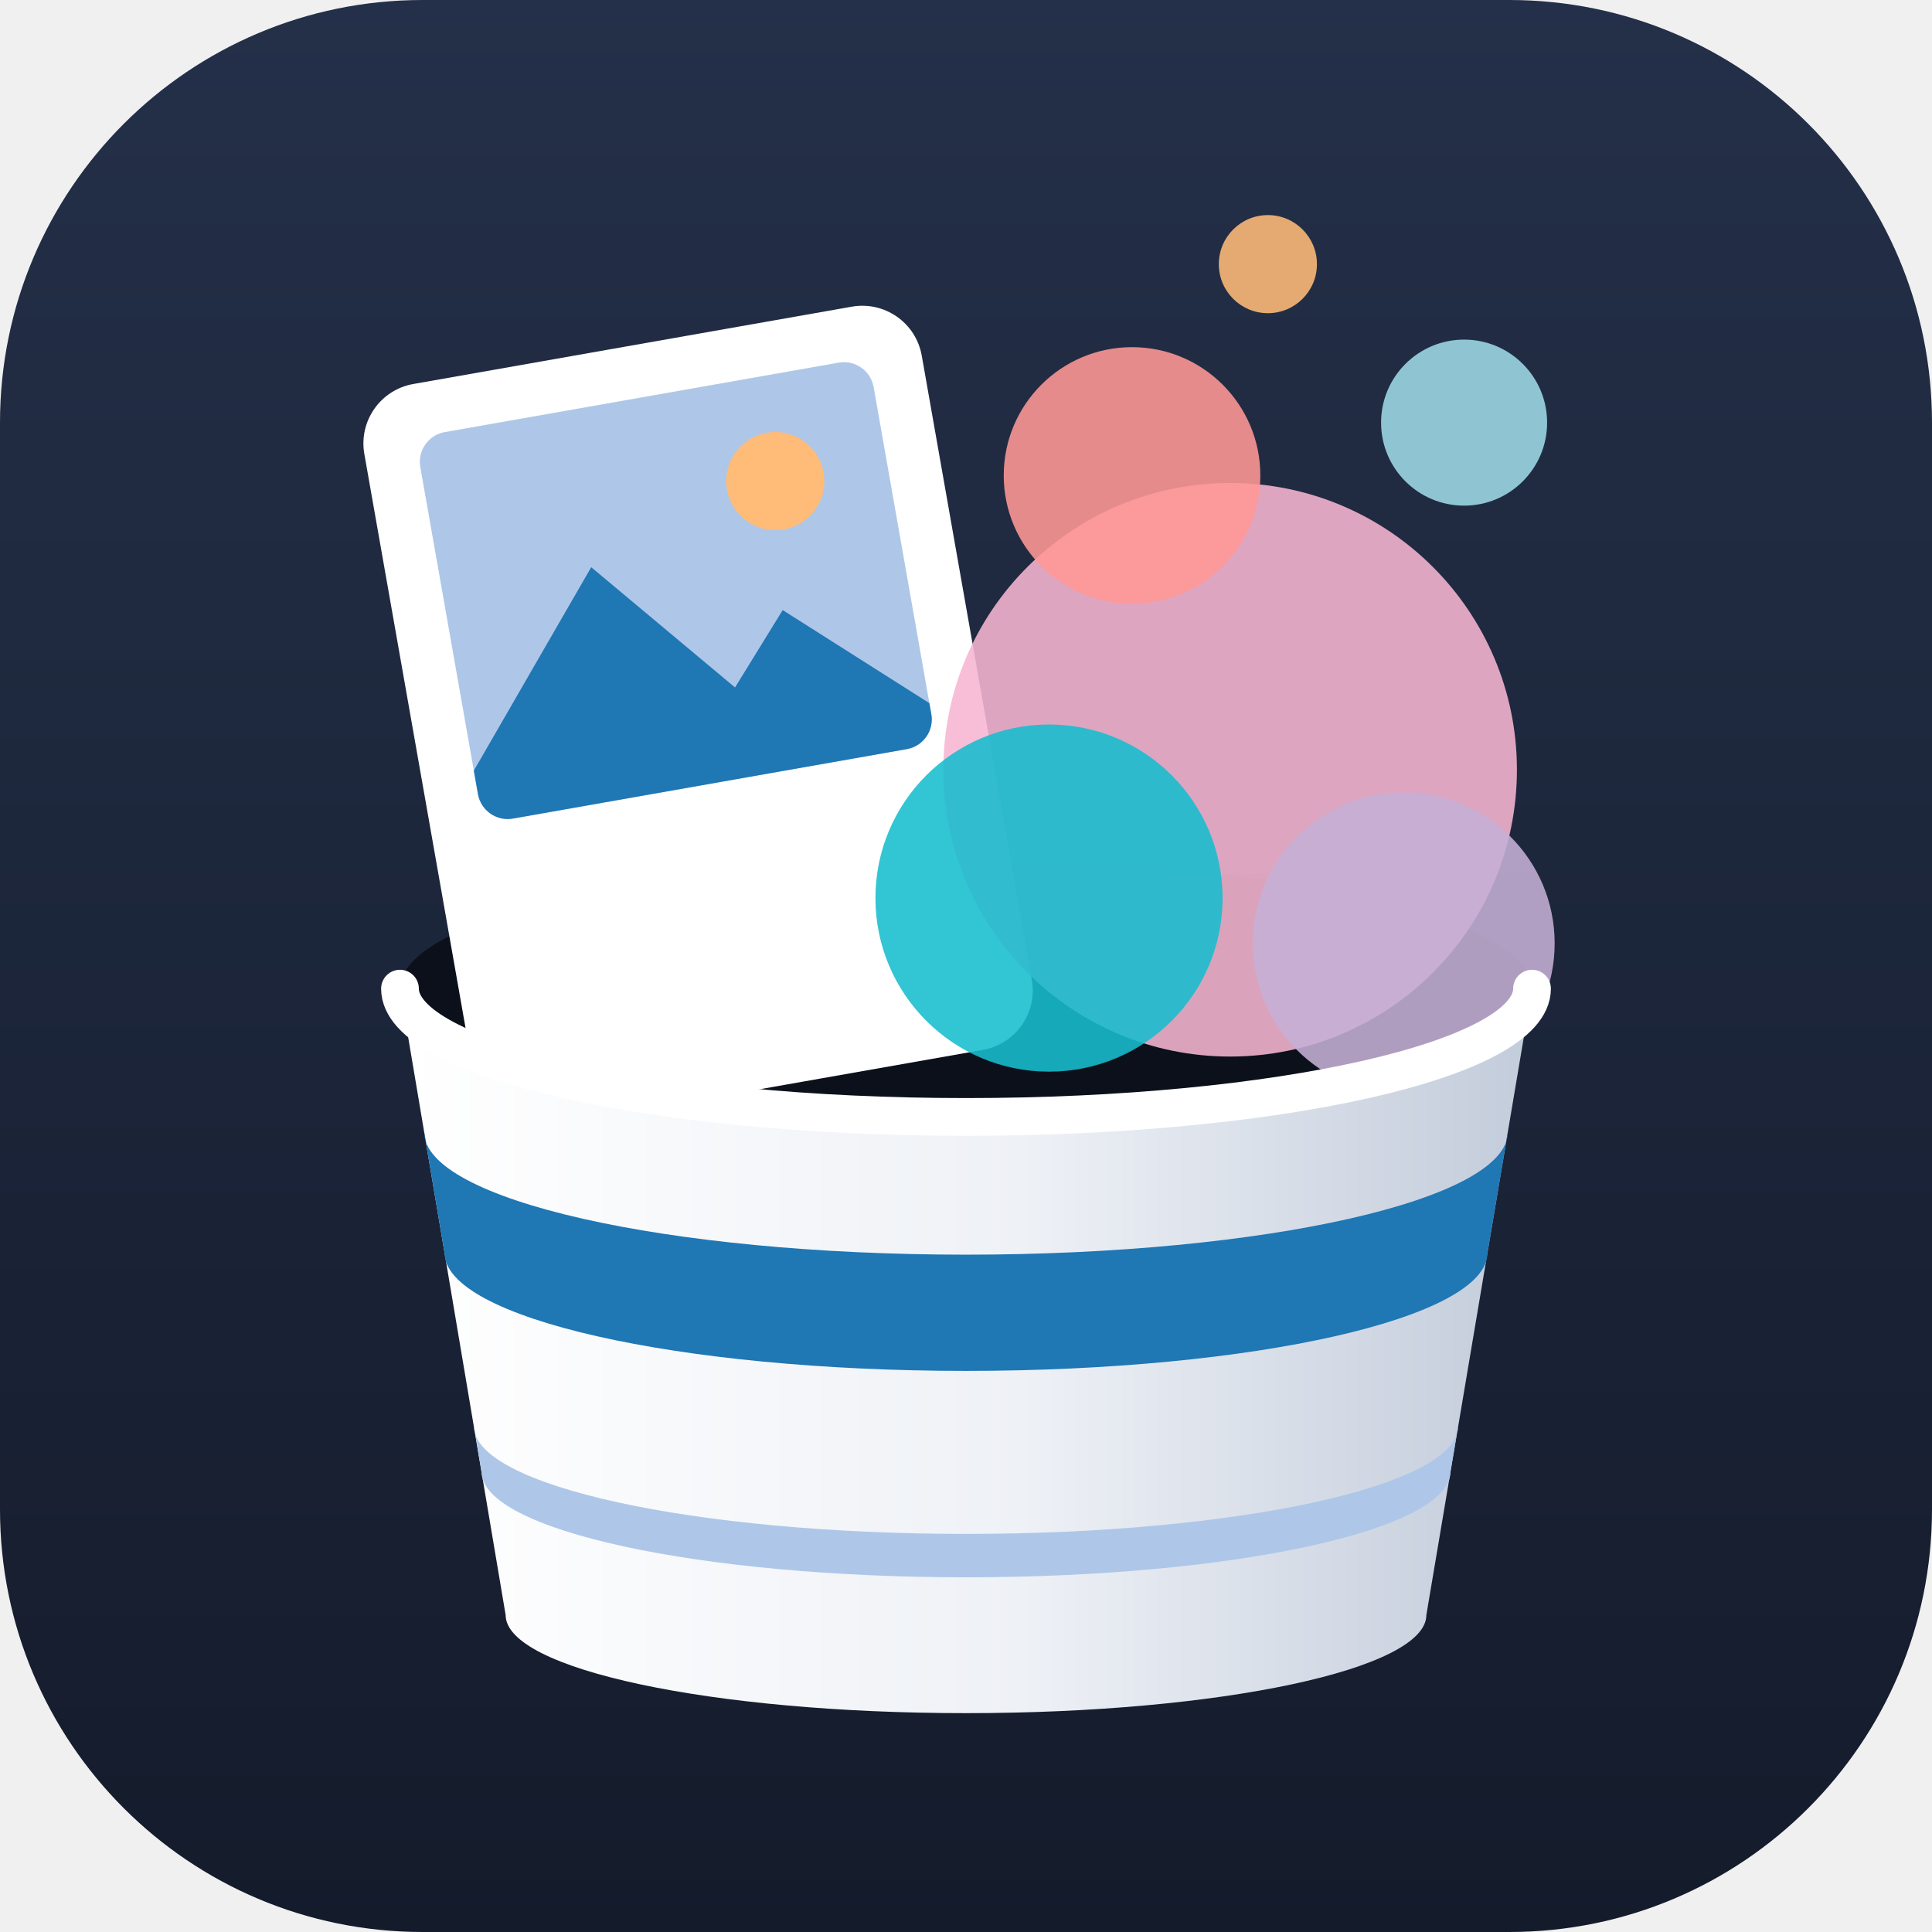
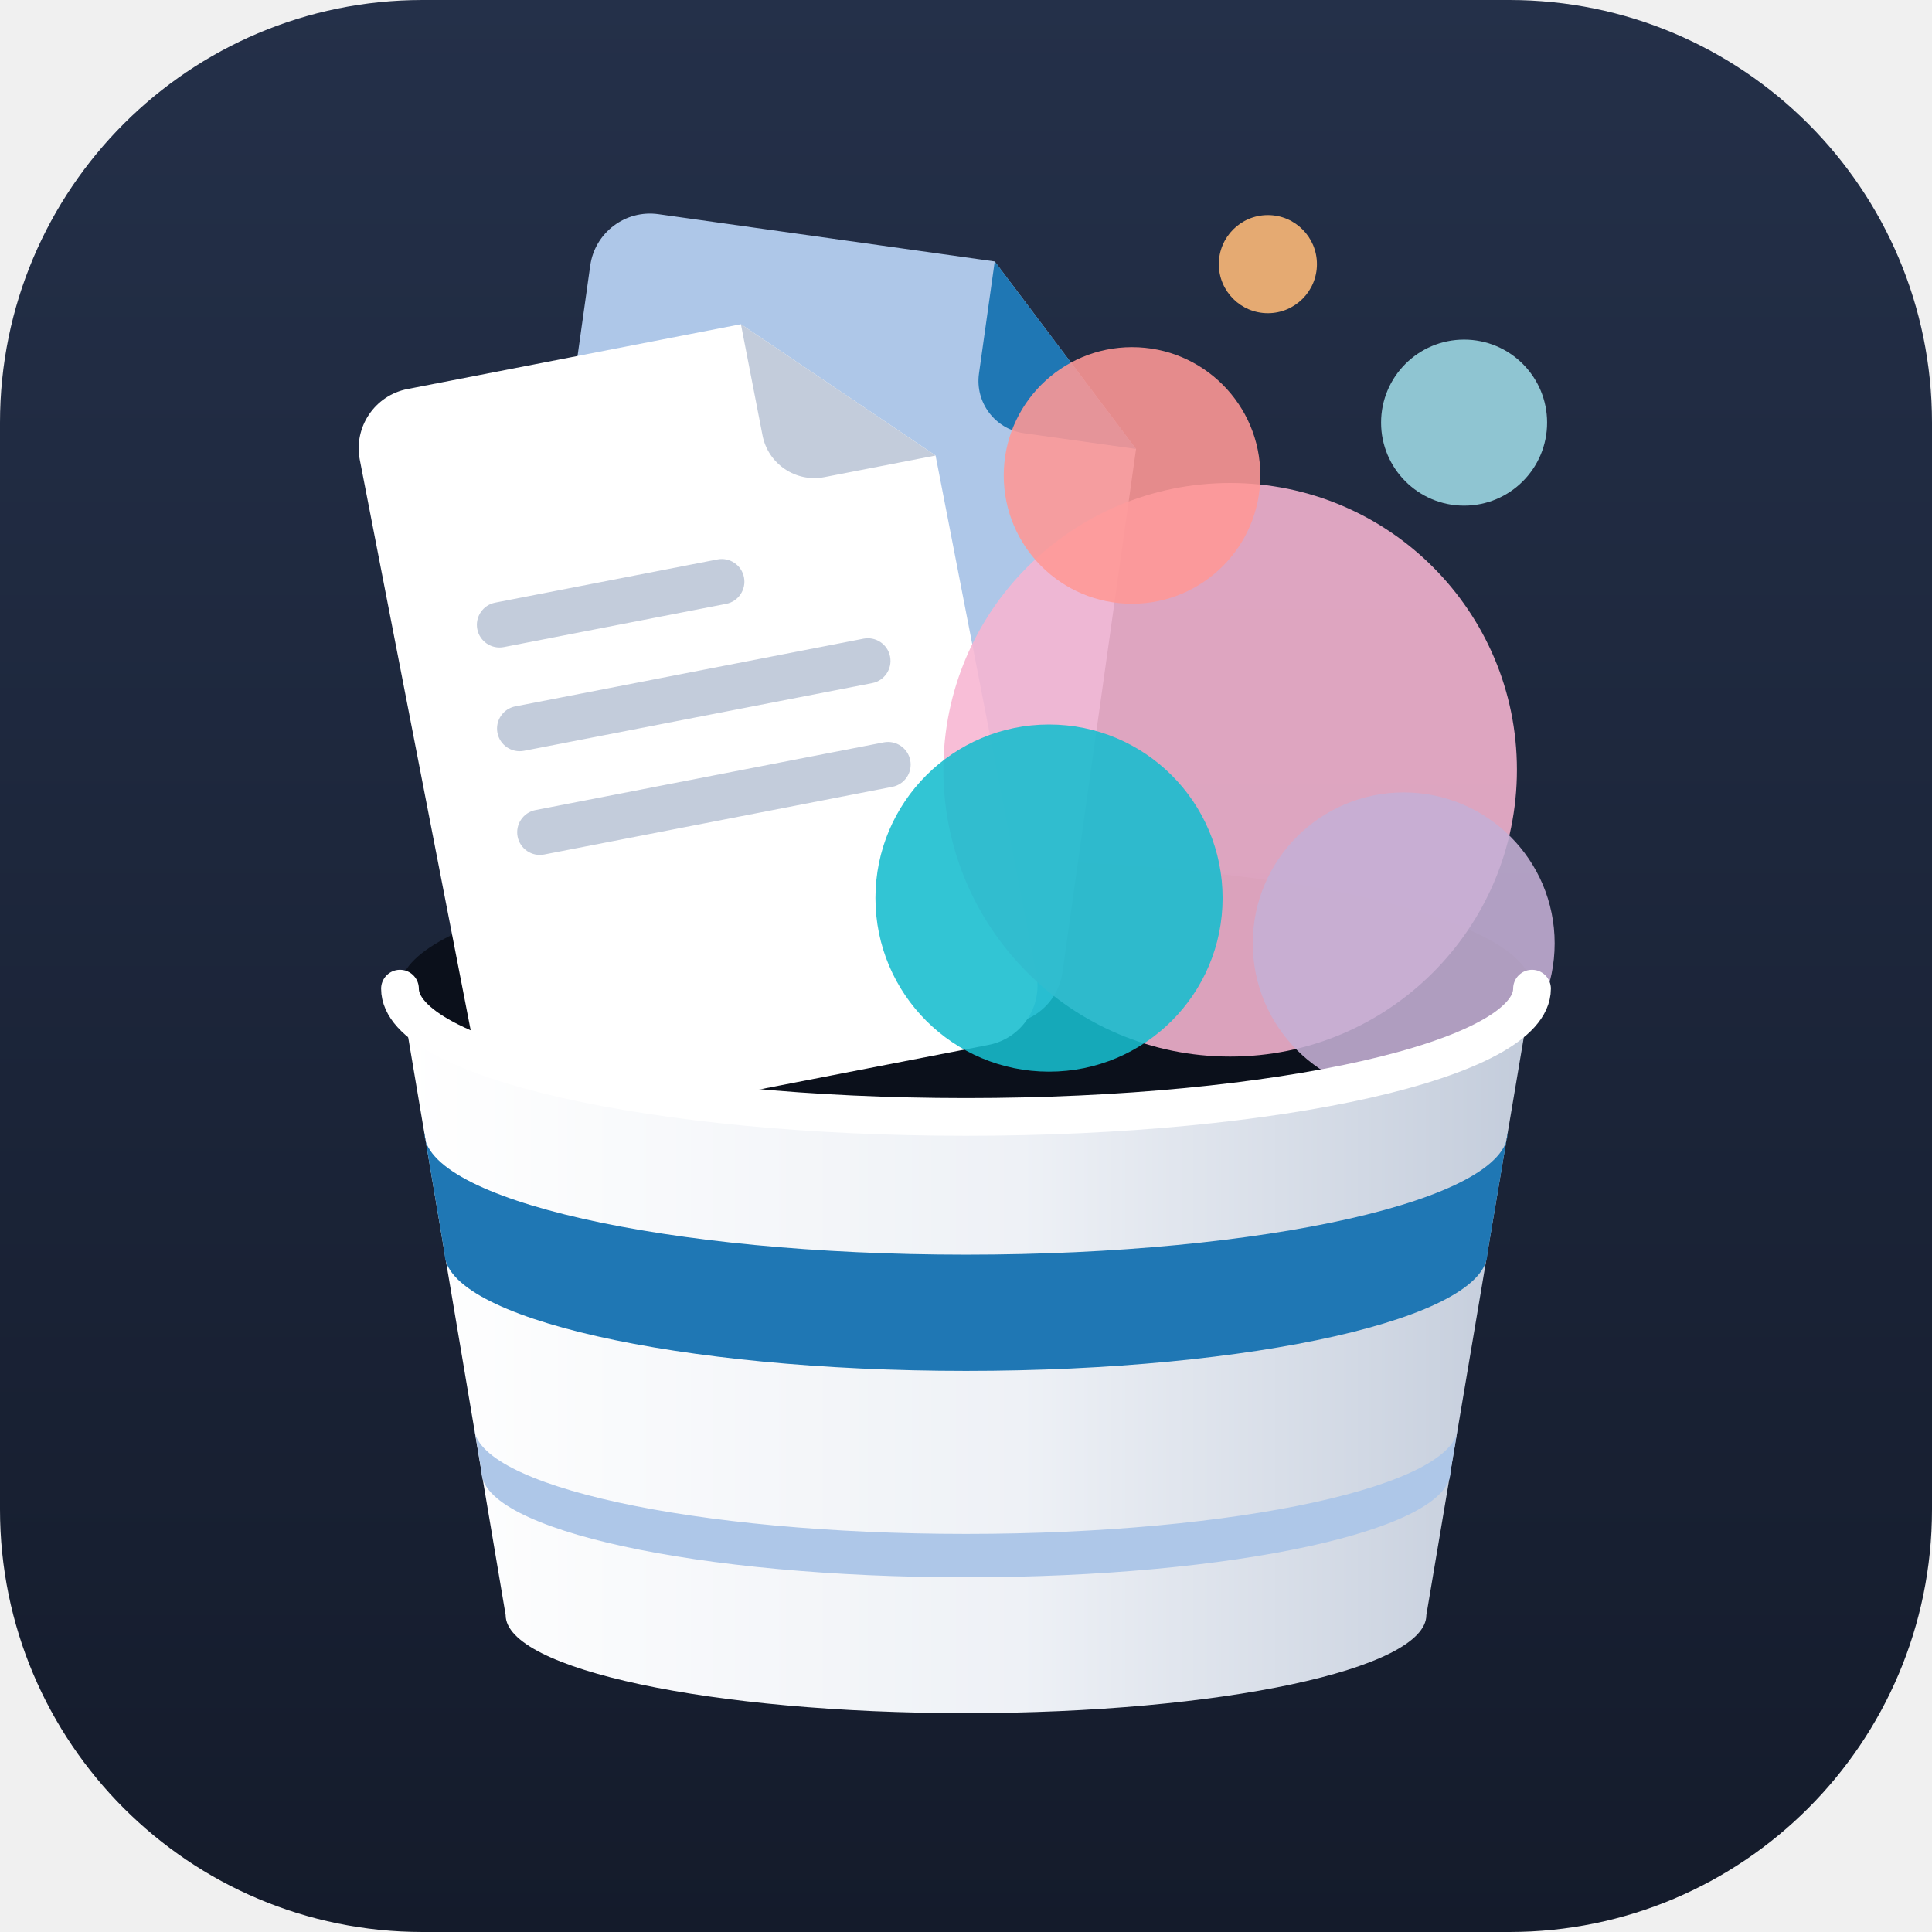
<svg xmlns="http://www.w3.org/2000/svg" viewBox="0 0 512 512" role="img" aria-labelledby="title desc">
  <defs>
    <linearGradient id="tile" x1="0" y1="0" x2="0" y2="1">
      <stop offset="0" stop-color="#243049" />
      <stop offset="1" stop-color="#141b2b" />
    </linearGradient>
    <linearGradient id="body" x1="0" y1="0" x2="1" y2="0">
      <stop offset="0" stop-color="#ffffff" />
      <stop offset="0.55" stop-color="#eef1f6" />
      <stop offset="1" stop-color="#c3ccdb" />
    </linearGradient>
-     <clipPath id="picture">
-       <rect x="124" y="104" width="122" height="104" rx="8" />
-     </clipPath>
+     <path id="file" d="M126 90 H216 L260 134 V274 A16 16 0 0 1 244 290 H126 A16 16 0 0 1 110 274 V106 A16 16 0 0 1 126 90 Z" />
+     <path id="fold" d="M216 90 V120 A14 14 0 0 0 230 134 H260 Z" />
  </defs>
  <rect width="512" height="512" rx="112" fill="url(#tile)" />
  <ellipse cx="256" cy="262" rx="150" ry="34" fill="#0b101b" />
-   <g transform="rotate(-10 185 190)">
-     <rect x="110" y="90" width="150" height="200" rx="16" fill="#ffffff" />
-     <g clip-path="url(#picture)">
-       <rect x="124" y="104" width="122" height="104" fill="#aec7e8" />
-       <circle cx="216" cy="132" r="13" fill="#ffbb78" />
-       <path d="M112 208 L164 146 L196 184 L212 166 L258 208 Z" fill="#1f77b4" />
+   <g transform="translate(34 -26) rotate(8 185 190)">
+     <use href="#file" fill="#aec7e8" />
+     <use href="#fold" fill="#1f77b4" />
+   </g>
+   <g transform="rotate(-11 185 190)">
+     <use href="#file" fill="#ffffff" />
+     <use href="#fold" fill="#c3ccdb" />
+     <g fill="#c3ccdb">
+       <rect x="132" y="150" width="72" height="12" rx="6" />
+       <rect x="132" y="178" width="106" height="12" rx="6" />
+       <rect x="132" y="206" width="106" height="12" rx="6" />
    </g>
  </g>
  <g fill-opacity="0.88">
    <circle cx="326" cy="204" r="76" fill="#f7b6d2" />
    <circle cx="278" cy="238" r="46" fill="#17becf" />
    <circle cx="372" cy="250" r="40" fill="#c5b0d5" />
    <circle cx="300" cy="126" r="34" fill="#ff9896" />
    <circle cx="388" cy="112" r="22" fill="#9edae5" />
    <circle cx="336" cy="70" r="13" fill="#ffbb78" />
  </g>
  <path d="M106 262 A150 34 0 0 0 406 262 L378 428 A122 26 0 0 1 134 428 Z" fill="url(#body)" />
  <path d="M112.4 300 A143.6 32.5 0 0 0 399.6 300 L394.2 332 A138.2 31.3 0 0 1 117.8 332 Z" fill="#1f77b4" />
  <path d="M125.6 378 A130.4 28.5 0 0 0 386.4 378 L384.4 390 A128.4 28 0 0 1 127.6 390 Z" fill="#aec7e8" />
  <path d="M106 262 A150 34 0 0 0 406 262" fill="none" stroke="#ffffff" stroke-width="10" stroke-linecap="round" />
</svg>
